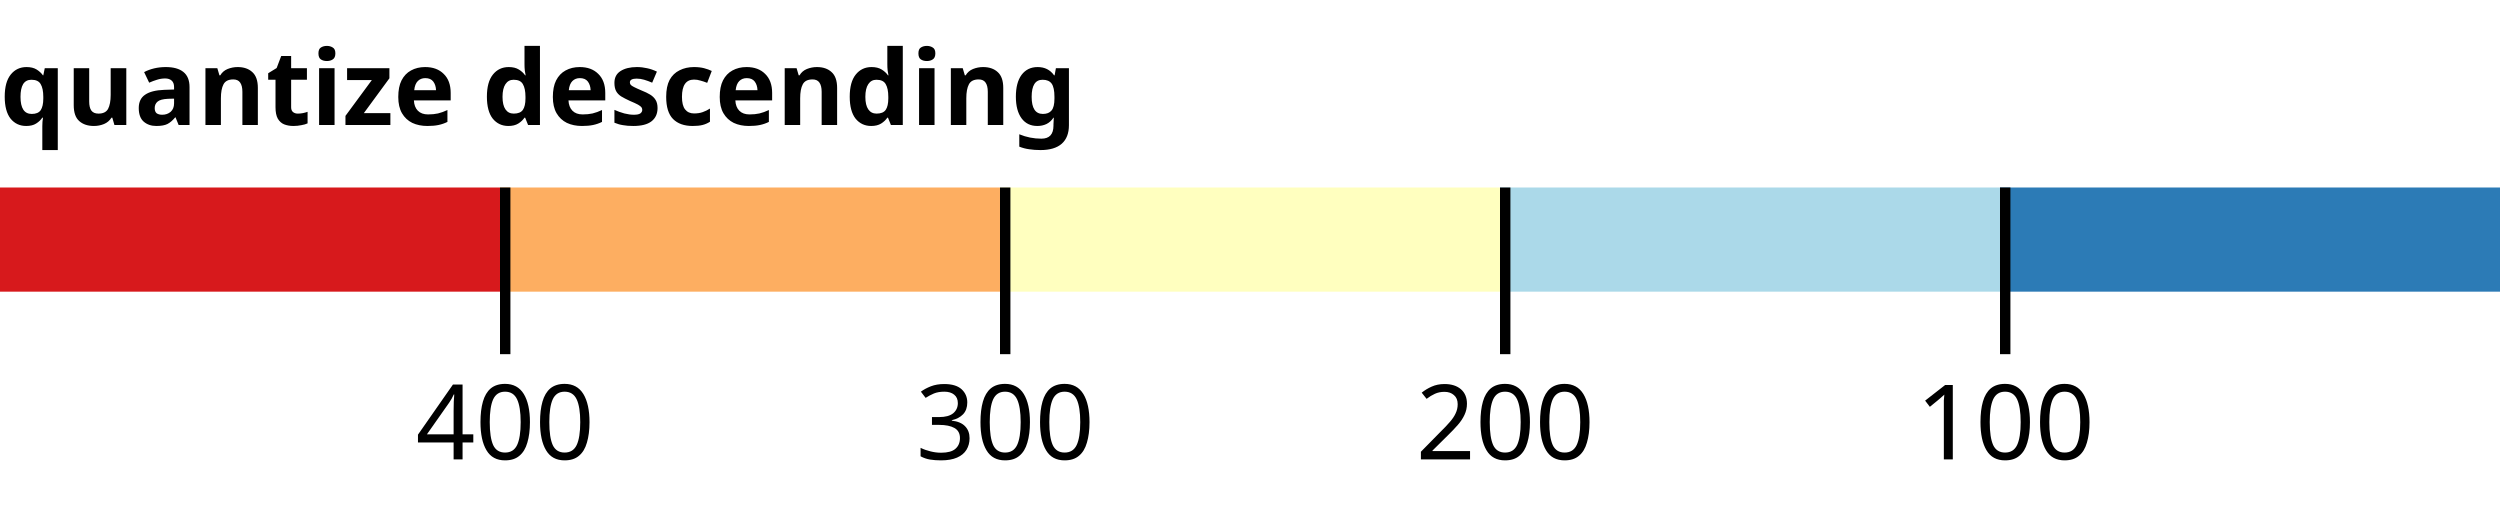
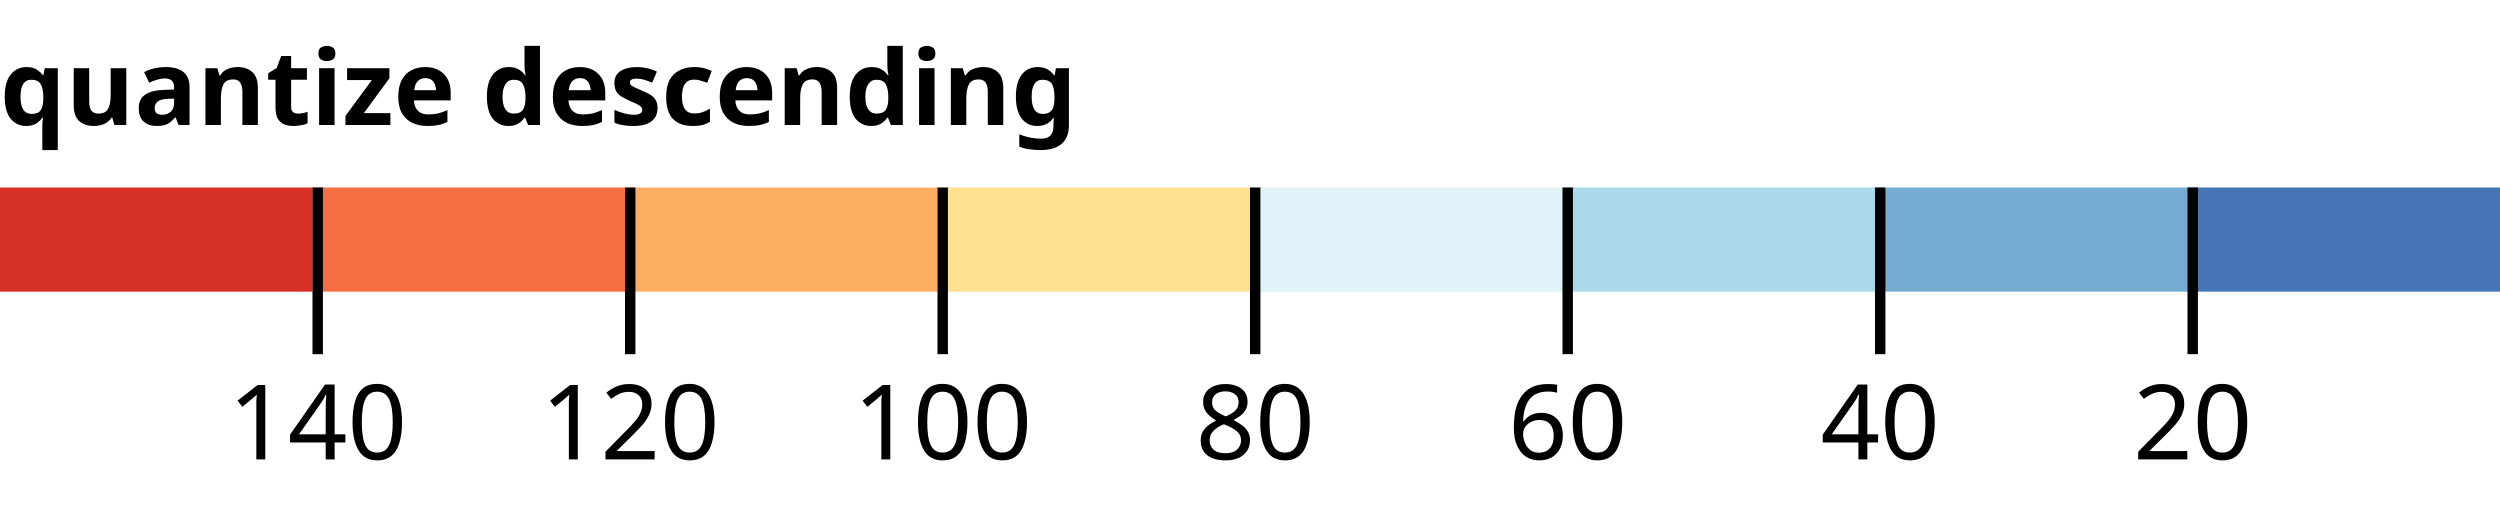
<svg xmlns="http://www.w3.org/2000/svg" class="plot" font-family="system-ui, sans-serif" font-size="10" width="240" height="50" viewBox="0 0 240 50">
  <style>
    .plot {
      display: block;
      background: white;
      height: auto;
      height: intrinsic;
      max-width: 100%;
      overflow: visible;
    }

    .plot text {
      white-space: pre;
    }
  </style>
  <g>
-     <rect x="0" y="18" width="48" height="10" fill="#d7191c" />
-     <rect x="48" y="18" width="48" height="10" fill="#fdae61" />
-     <rect x="96" y="18" width="48" height="10" fill="#ffffbf" />
-     <rect x="144" y="18" width="48" height="10" fill="#abd9e9" />
-     <rect x="192" y="18" width="48" height="10" fill="#2c7bb6" />
+     <rect x="0" y="18" width="30" height="10" fill="#d73027" />
+     <rect x="30" y="18" width="30" height="10" fill="#f46d43" />
+     <rect x="60" y="18" width="30" height="10" fill="#fdae61" />
+     <rect x="90" y="18" width="30" height="10" fill="#fee090" />
+     <rect x="120" y="18" width="30" height="10" fill="#e0f3f8" />
+     <rect x="150" y="18" width="30" height="10" fill="#abd9e9" />
+     <rect x="180" y="18" width="30" height="10" fill="#74add1" />
+     <rect x="210" y="18" width="30" height="10" fill="#4575b4" />
  </g>
  <g transform="translate(0,28)" fill="none" text-anchor="middle" font-variant="tabular-nums">
-     <g class="tick" opacity="1" transform="translate(48.5,0)">
+     <g class="tick" opacity="1" transform="translate(30.5,0)">
      <line stroke="currentColor" y2="6" y1="-10" />
-       <text fill="currentColor" y="9" dy="0.71em">400</text>
+       <text fill="currentColor" y="9" dy="0.71em">140</text>
    </g>
-     <g class="tick" opacity="1" transform="translate(96.5,0)">
+     <g class="tick" opacity="1" transform="translate(60.5,0)">
      <line stroke="currentColor" y2="6" y1="-10" />
-       <text fill="currentColor" y="9" dy="0.71em">300</text>
+       <text fill="currentColor" y="9" dy="0.71em">120</text>
    </g>
-     <g class="tick" opacity="1" transform="translate(144.5,0)">
-       <line stroke="currentColor" y2="6" y1="-10" />
-       <text fill="currentColor" y="9" dy="0.71em">200</text>
-     </g>
-     <g class="tick" opacity="1" transform="translate(192.5,0)">
+     <g class="tick" opacity="1" transform="translate(90.5,0)">
      <line stroke="currentColor" y2="6" y1="-10" />
      <text fill="currentColor" y="9" dy="0.71em">100</text>
+     </g>
+     <g class="tick" opacity="1" transform="translate(120.5,0)">
+       <line stroke="currentColor" y2="6" y1="-10" />
+       <text fill="currentColor" y="9" dy="0.71em">80</text>
+     </g>
+     <g class="tick" opacity="1" transform="translate(150.5,0)">
+       <line stroke="currentColor" y2="6" y1="-10" />
+       <text fill="currentColor" y="9" dy="0.71em">60</text>
+     </g>
+     <g class="tick" opacity="1" transform="translate(180.5,0)">
+       <line stroke="currentColor" y2="6" y1="-10" />
+       <text fill="currentColor" y="9" dy="0.71em">40</text>
+     </g>
+     <g class="tick" opacity="1" transform="translate(210.5,0)">
+       <line stroke="currentColor" y2="6" y1="-10" />
+       <text fill="currentColor" y="9" dy="0.71em">20</text>
    </g>
    <text x="0" y="-16" fill="currentColor" text-anchor="start" font-weight="bold">quantize descending</text>
  </g>
</svg>
